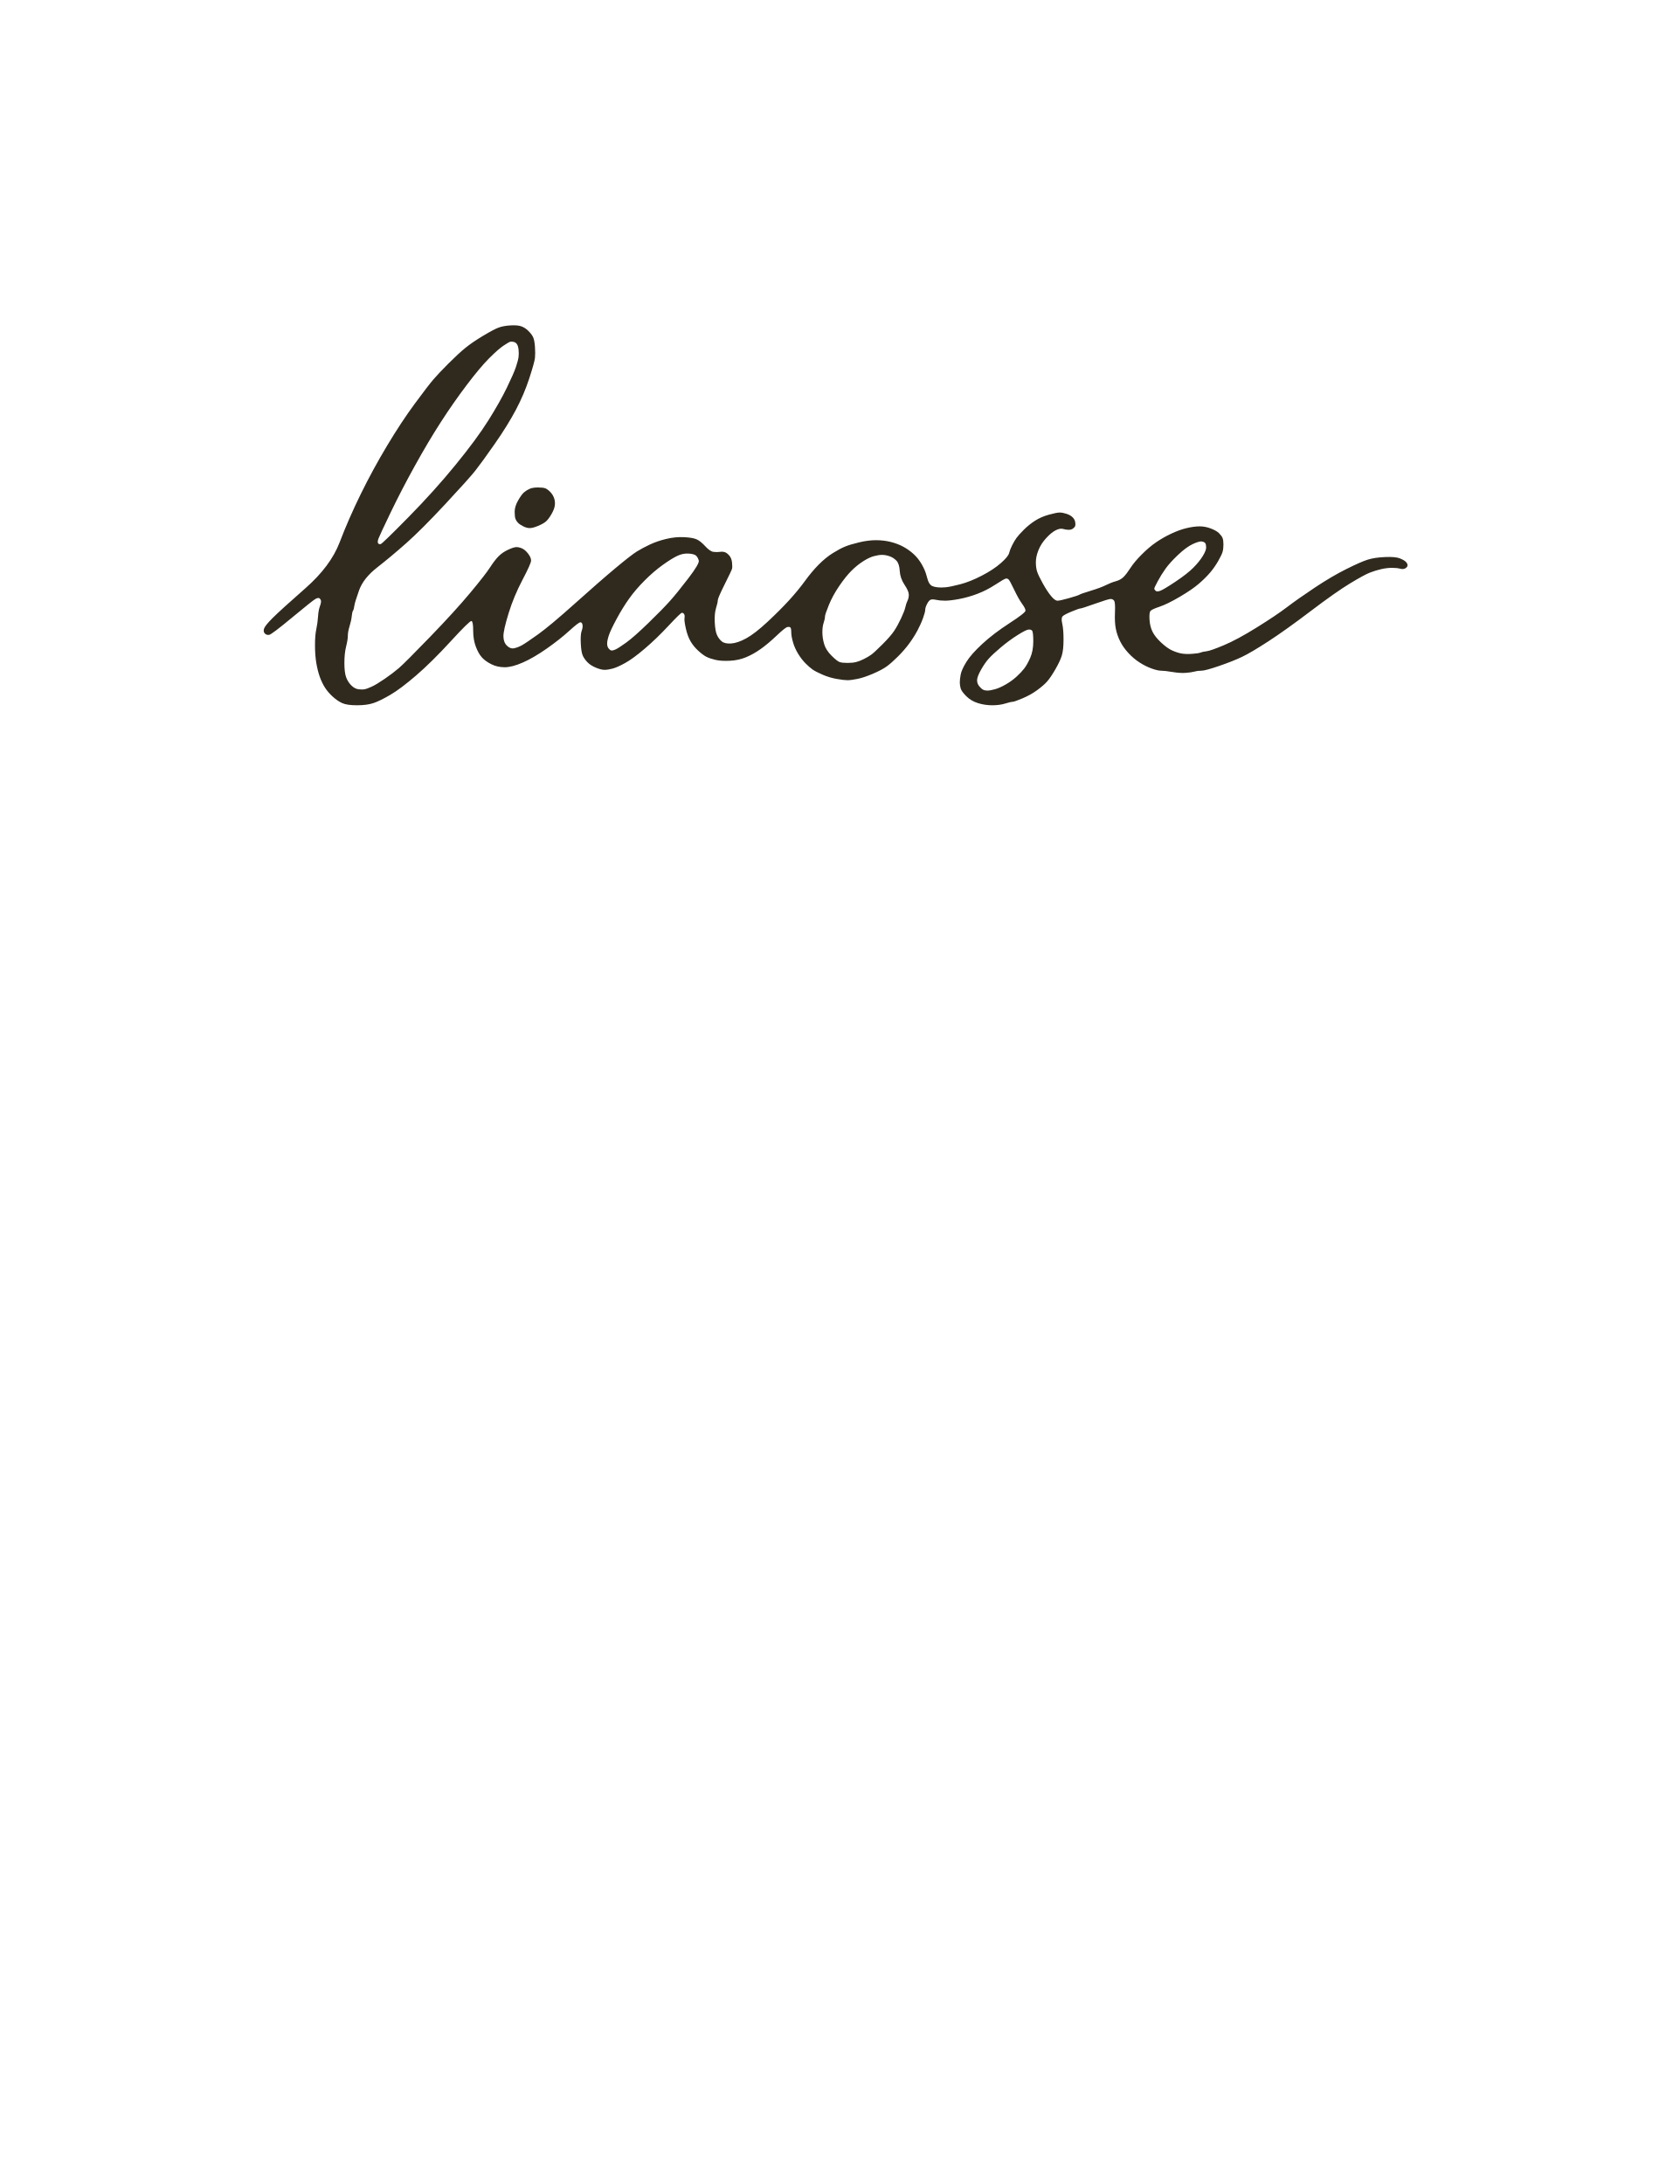
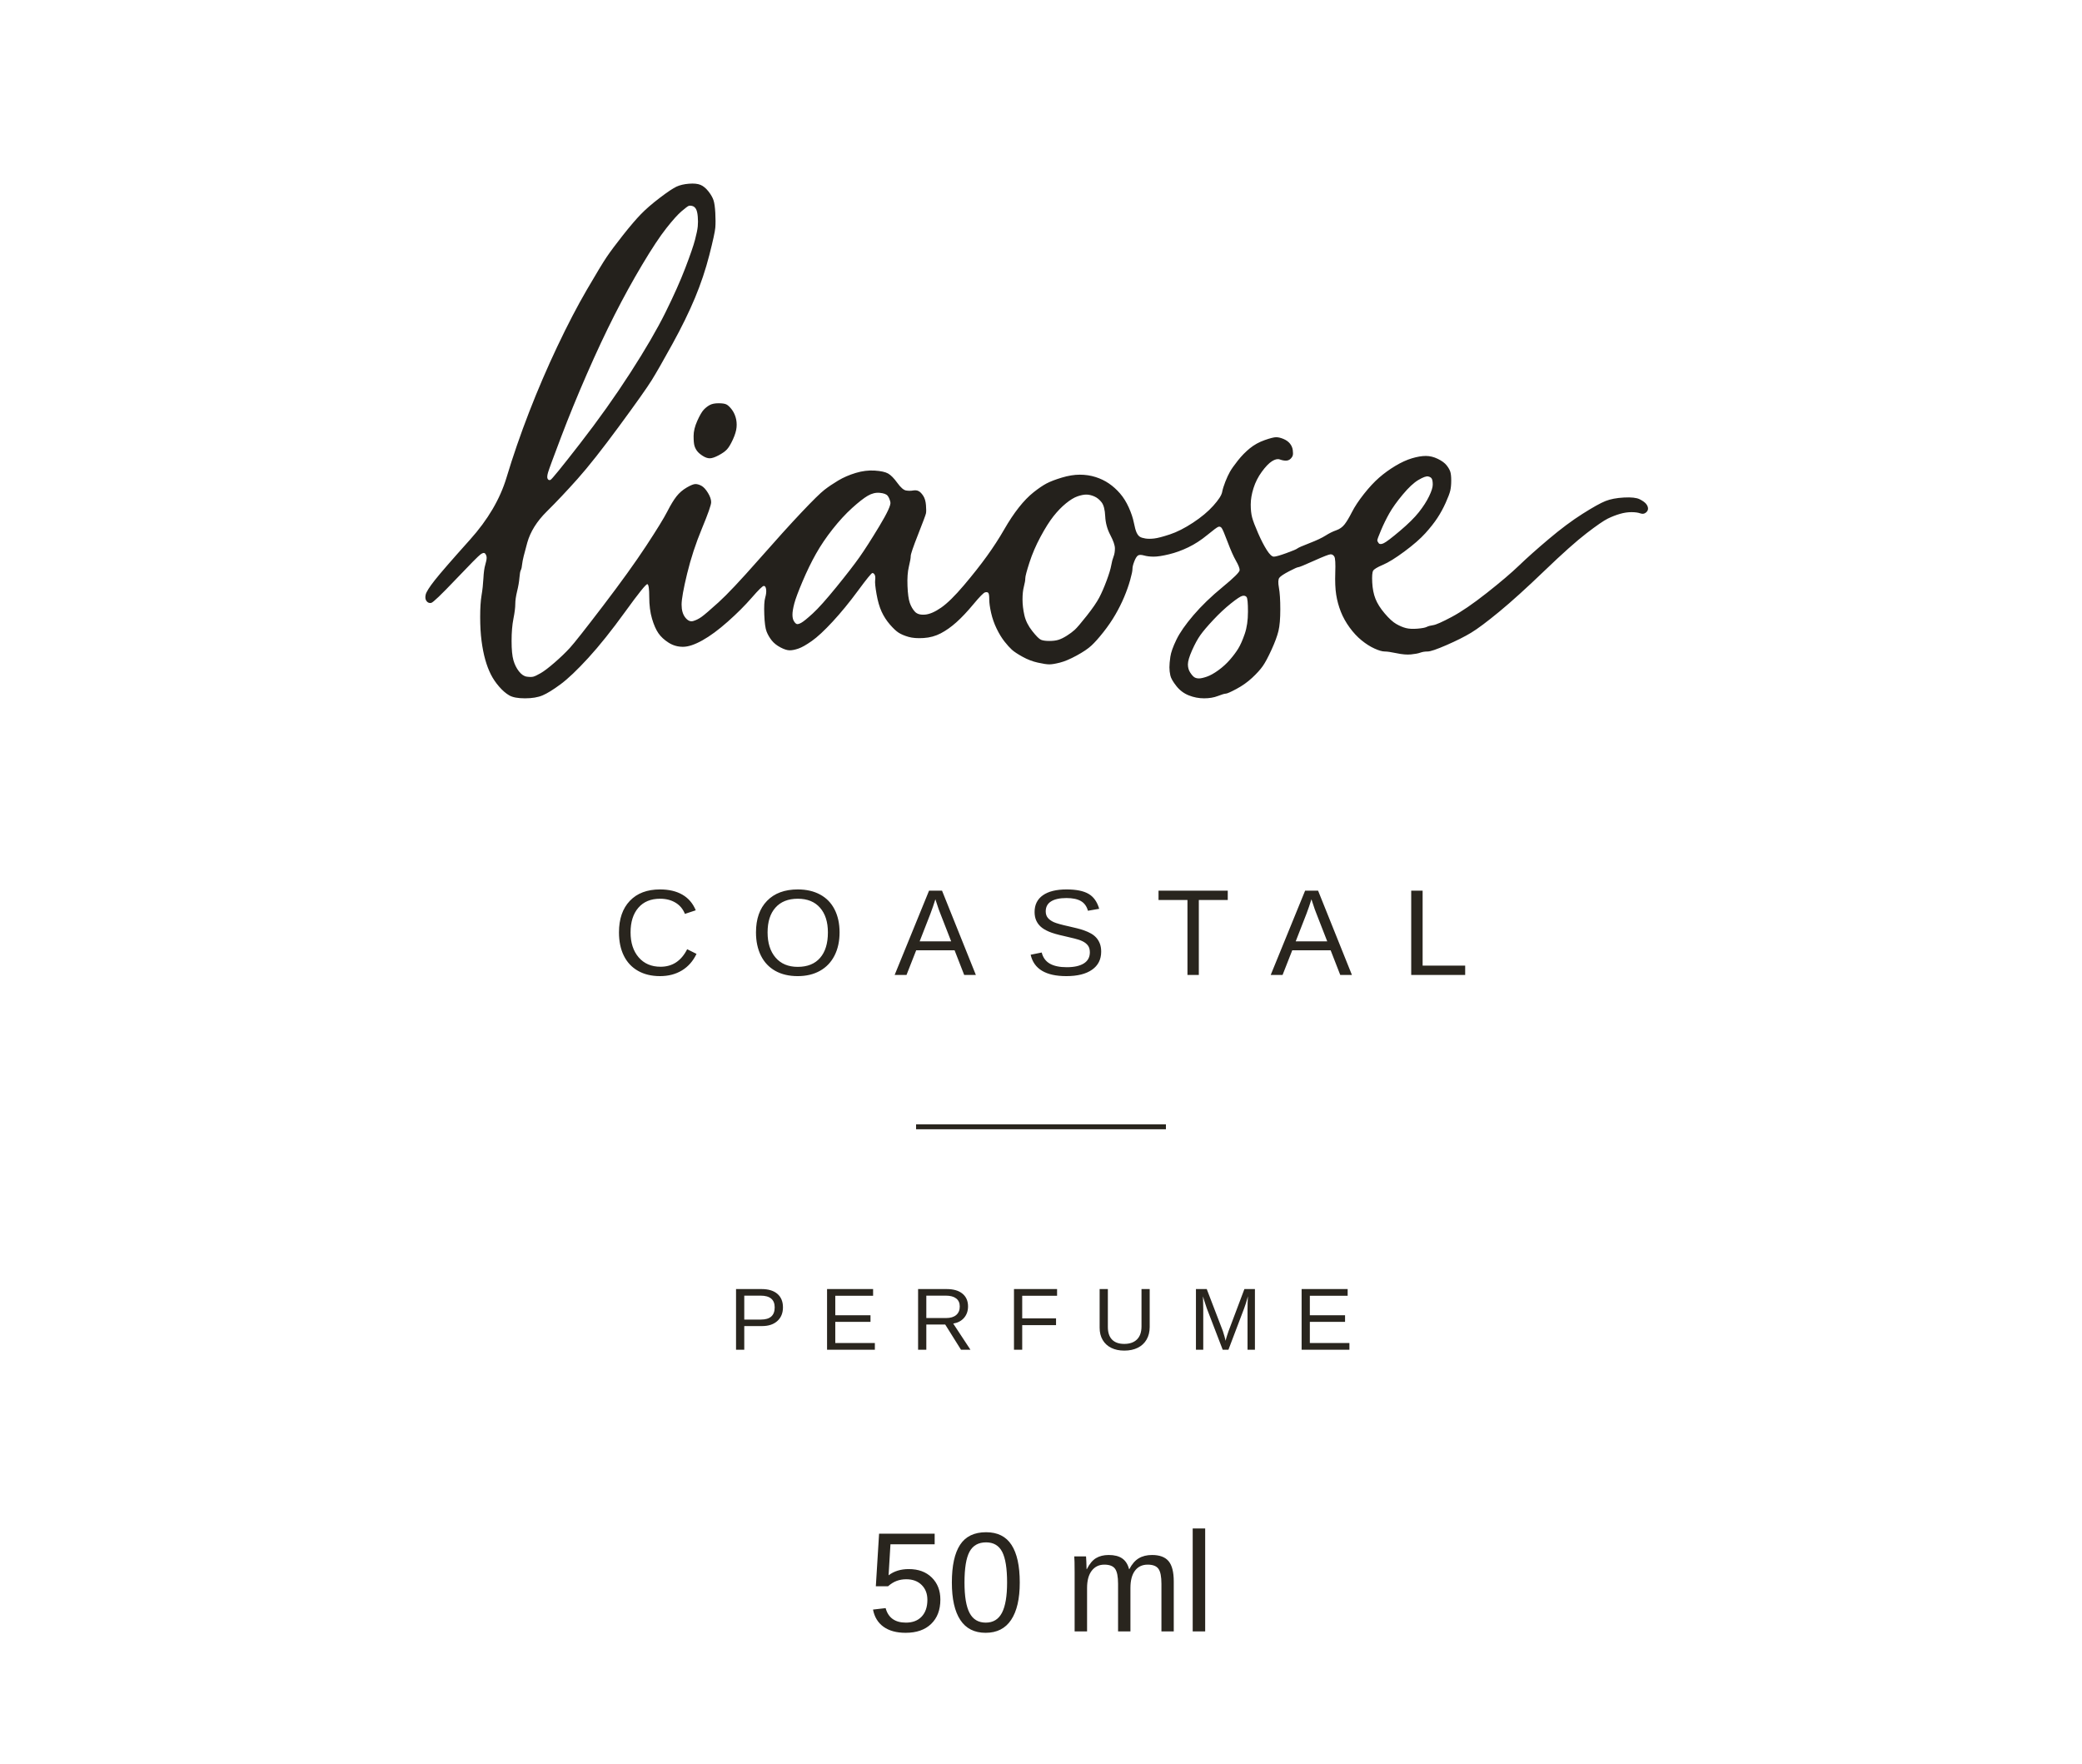
- <svg xmlns="http://www.w3.org/2000/svg" width="692" height="900" viewBox="0 0 692 900">
-   <svg x="103.8" y="130" width="484.4" height="178.088" viewBox="0 0 340 125">
-     <path d="M 86.250 51.000 Q 85.500 50.250 84.875 50.000 Q 84.250 49.750 82.750 49.750 Q 81.250 49.750 80.375 50.125 Q 79.500 50.500 78.750 51.125 Q 78.000 51.750 77.000 53.500 Q 76.000 55.250 76.000 56.750 Q 76.000 58.250 76.250 58.875 Q 76.500 59.500 77.000 60.000 Q 77.500 60.500 78.500 61.000 Q 79.500 61.500 80.375 61.500 Q 81.250 61.500 82.750 60.875 Q 84.250 60.250 85.000 59.625 Q 85.750 59.000 86.625 57.500 Q 87.500 56.000 87.625 54.875 Q 87.750 53.750 87.375 52.750 Q 87.000 51.750 86.250 51.000 Z M 3.500 90.625 Q 3.250 91.500 3.750 92.000 Q 4.250 92.500 5.000 92.375 Q 5.750 92.250 11.625 87.375 Q 17.500 82.500 18.375 82.000 Q 19.250 81.500 19.625 81.875 Q 20.000 82.250 20.000 82.750 Q 20.000 83.250 19.625 84.250 Q 19.250 85.250 19.125 87.125 Q 19.000 89.000 18.625 90.750 Q 18.250 92.500 18.250 95.375 Q 18.250 98.250 18.625 100.500 Q 19.000 102.750 19.625 104.500 Q 20.250 106.250 21.125 107.625 Q 22.000 109.000 23.375 110.250 Q 24.750 111.500 26.125 112.125 Q 27.500 112.750 30.375 112.750 Q 33.250 112.750 35.125 112.125 Q 37.000 111.500 40.000 109.750 Q 43.000 108.000 47.500 104.125 Q 52.000 100.250 57.500 94.250 Q 63.000 88.250 63.500 88.375 Q 64.000 88.500 64.000 91.125 Q 64.000 93.750 64.750 95.750 Q 65.500 97.750 66.500 98.875 Q 67.500 100.000 69.250 100.875 Q 71.000 101.750 73.125 101.750 Q 75.250 101.750 78.375 100.375 Q 81.500 99.000 85.250 96.375 Q 89.000 93.750 91.750 91.250 Q 94.500 88.750 95.000 88.750 Q 95.500 88.750 95.625 89.500 Q 95.750 90.250 95.375 91.250 Q 95.000 92.250 95.125 94.875 Q 95.250 97.500 95.750 98.500 Q 96.250 99.500 97.125 100.375 Q 98.000 101.250 99.500 101.875 Q 101.000 102.500 102.000 102.500 Q 103.000 102.500 104.375 102.125 Q 105.750 101.750 108.000 100.500 Q 110.250 99.250 113.625 96.375 Q 117.000 93.500 120.500 89.750 Q 124.000 86.000 124.375 86.000 Q 124.750 86.000 125.000 86.375 Q 125.250 86.750 125.125 87.500 Q 125.000 88.250 125.500 90.500 Q 126.000 92.750 126.875 94.250 Q 127.750 95.750 129.125 97.000 Q 130.500 98.250 131.500 98.750 Q 132.500 99.250 134.125 99.625 Q 135.750 100.000 138.250 99.875 Q 140.750 99.750 142.875 98.875 Q 145.000 98.000 147.125 96.500 Q 149.250 95.000 151.750 92.625 Q 154.250 90.250 154.875 90.125 Q 155.500 90.000 155.750 90.250 Q 156.000 90.500 156.000 91.625 Q 156.000 92.750 156.500 94.500 Q 157.000 96.250 158.000 97.875 Q 159.000 99.500 160.125 100.625 Q 161.250 101.750 162.125 102.375 Q 163.000 103.000 165.000 103.875 Q 167.000 104.750 169.125 105.125 Q 171.250 105.500 172.250 105.500 Q 173.250 105.500 175.125 105.125 Q 177.000 104.750 179.625 103.625 Q 182.250 102.500 183.625 101.500 Q 185.000 100.500 186.875 98.625 Q 188.750 96.750 190.125 94.875 Q 191.500 93.000 192.500 91.125 Q 193.500 89.250 194.125 87.500 Q 194.750 85.750 194.750 85.125 Q 194.750 84.500 195.250 83.500 Q 195.750 82.500 196.250 82.250 Q 196.750 82.000 197.875 82.250 Q 199.000 82.500 200.500 82.500 Q 202.000 82.500 204.625 82.000 Q 207.250 81.500 209.875 80.500 Q 212.500 79.500 215.000 77.875 Q 217.500 76.250 218.000 76.125 Q 218.500 76.000 218.875 76.375 Q 219.250 76.750 220.500 79.375 Q 221.750 82.000 222.750 83.375 Q 223.750 84.750 223.750 85.375 Q 223.750 86.000 219.125 89.000 Q 214.500 92.000 211.250 95.000 Q 208.000 98.000 206.625 100.250 Q 205.250 102.500 205.000 103.875 Q 204.750 105.250 204.750 106.125 Q 204.750 107.000 205.000 107.875 Q 205.250 108.750 206.625 110.125 Q 208.000 111.500 210.000 112.125 Q 212.000 112.750 214.125 112.750 Q 216.250 112.750 217.875 112.250 Q 219.500 111.750 220.000 111.750 Q 220.500 111.750 222.875 110.750 Q 225.250 109.750 227.125 108.375 Q 229.000 107.000 230.000 105.875 Q 231.000 104.750 232.375 102.375 Q 233.750 100.000 234.250 98.375 Q 234.750 96.750 234.750 93.750 Q 234.750 90.750 234.375 89.125 Q 234.000 87.500 234.500 87.000 Q 235.000 86.500 237.125 85.625 Q 239.250 84.750 239.625 84.750 Q 240.000 84.750 243.875 83.375 Q 247.750 82.000 248.375 82.000 Q 249.000 82.000 249.375 82.500 Q 249.750 83.000 249.625 85.875 Q 249.500 88.750 249.875 90.625 Q 250.250 92.500 251.125 94.250 Q 252.000 96.000 253.500 97.625 Q 255.000 99.250 256.750 100.375 Q 258.500 101.500 260.250 102.125 Q 262.000 102.750 263.000 102.750 Q 264.000 102.750 266.250 103.125 Q 268.500 103.500 270.125 103.375 Q 271.750 103.250 272.625 103.000 Q 273.500 102.750 274.625 102.750 Q 275.750 102.750 279.750 101.375 Q 283.750 100.000 286.375 98.750 Q 289.000 97.500 294.000 94.250 Q 299.000 91.000 306.250 85.500 Q 313.500 80.000 317.625 77.500 Q 321.750 75.000 323.375 74.375 Q 325.000 73.750 326.625 73.375 Q 328.250 73.000 329.750 73.000 Q 331.250 73.000 332.125 73.250 Q 333.000 73.500 333.625 73.125 Q 334.250 72.750 334.250 72.250 Q 334.250 71.750 333.750 71.250 Q 333.250 70.750 332.000 70.250 Q 330.750 69.750 327.750 69.875 Q 324.750 70.000 322.750 70.625 Q 320.750 71.250 316.500 73.375 Q 312.250 75.500 307.375 78.750 Q 302.500 82.000 299.375 84.375 Q 296.250 86.750 290.625 90.250 Q 285.000 93.750 281.125 95.375 Q 277.250 97.000 276.125 97.125 Q 275.000 97.250 274.375 97.500 Q 273.750 97.750 271.875 97.875 Q 270.000 98.000 268.750 97.750 Q 267.500 97.500 266.125 96.875 Q 264.750 96.250 263.000 94.625 Q 261.250 93.000 260.500 91.500 Q 259.750 90.000 259.625 88.000 Q 259.500 86.000 259.875 85.500 Q 260.250 85.000 262.500 84.250 Q 264.750 83.500 268.375 81.375 Q 272.000 79.250 274.000 77.500 Q 276.000 75.750 277.250 74.250 Q 278.500 72.750 279.500 71.000 Q 280.500 69.250 280.750 68.375 Q 281.000 67.500 281.000 66.250 Q 281.000 65.000 280.750 64.375 Q 280.500 63.750 279.750 63.000 Q 279.000 62.250 277.375 61.625 Q 275.750 61.000 274.125 61.000 Q 272.500 61.000 270.375 61.500 Q 268.250 62.000 265.875 63.125 Q 263.500 64.250 261.500 65.625 Q 259.500 67.000 257.375 69.125 Q 255.250 71.250 254.125 73.000 Q 253.000 74.750 252.125 75.625 Q 251.250 76.500 249.875 76.875 Q 248.500 77.250 247.000 78.000 Q 245.500 78.750 242.625 79.625 Q 239.750 80.500 239.375 80.750 Q 239.000 81.000 236.375 81.750 Q 233.750 82.500 233.000 82.500 Q 232.250 82.500 231.125 81.125 Q 230.000 79.750 228.750 77.500 Q 227.500 75.250 227.125 74.125 Q 226.750 73.000 226.750 71.375 Q 226.750 69.750 227.500 67.875 Q 228.250 66.000 229.750 64.375 Q 231.250 62.750 232.500 62.125 Q 233.750 61.500 234.625 61.750 Q 235.500 62.000 236.250 62.000 Q 237.000 62.000 237.500 61.625 Q 238.000 61.250 238.125 60.875 Q 238.250 60.500 238.125 59.750 Q 238.000 59.000 237.375 58.375 Q 236.750 57.750 235.625 57.375 Q 234.500 57.000 233.625 57.000 Q 232.750 57.000 230.500 57.625 Q 228.250 58.250 226.500 59.375 Q 224.750 60.500 223.250 62.000 Q 221.750 63.500 221.125 64.375 Q 220.500 65.250 219.875 66.500 Q 219.250 67.750 219.000 68.750 Q 218.750 69.750 216.625 71.625 Q 214.500 73.500 211.125 75.250 Q 207.750 77.000 204.875 77.750 Q 202.000 78.500 200.625 78.625 Q 199.250 78.750 198.250 78.625 Q 197.250 78.500 196.750 78.250 Q 196.250 78.000 195.875 77.375 Q 195.500 76.750 195.125 75.250 Q 194.750 73.750 193.750 72.000 Q 192.750 70.250 191.375 69.000 Q 190.000 67.750 188.375 66.875 Q 186.750 66.000 184.750 65.500 Q 182.750 65.000 180.500 65.000 Q 178.250 65.000 175.625 65.625 Q 173.000 66.250 171.500 66.875 Q 170.000 67.500 168.000 68.750 Q 166.000 70.000 164.000 72.000 Q 162.000 74.000 160.000 76.750 Q 158.000 79.500 155.375 82.375 Q 152.750 85.250 149.125 88.625 Q 145.500 92.000 143.000 93.375 Q 140.500 94.750 138.625 94.875 Q 136.750 95.000 135.875 94.250 Q 135.000 93.500 134.500 92.375 Q 134.000 91.250 133.875 88.750 Q 133.750 86.250 134.250 84.625 Q 134.750 83.000 134.750 82.375 Q 134.750 81.750 136.750 77.750 Q 138.750 73.750 138.875 73.250 Q 139.000 72.750 138.875 71.500 Q 138.750 70.250 138.125 69.500 Q 137.500 68.750 136.875 68.500 Q 136.250 68.250 135.375 68.375 Q 134.500 68.500 133.500 68.375 Q 132.500 68.250 131.125 66.750 Q 129.750 65.250 128.625 64.750 Q 127.500 64.250 125.000 64.125 Q 122.500 64.000 119.875 64.625 Q 117.250 65.250 115.125 66.250 Q 113.000 67.250 111.375 68.250 Q 109.750 69.250 105.250 73.000 Q 100.750 76.750 93.500 83.250 Q 86.250 89.750 82.750 92.250 Q 79.250 94.750 78.125 95.375 Q 77.000 96.000 75.875 96.250 Q 74.750 96.500 73.750 95.500 Q 72.750 94.500 72.750 92.750 Q 72.750 91.000 74.250 86.125 Q 75.750 81.250 78.250 76.500 Q 80.750 71.750 80.750 70.875 Q 80.750 70.000 79.875 68.875 Q 79.000 67.750 78.125 67.375 Q 77.250 67.000 76.500 67.000 Q 75.750 67.000 74.125 67.750 Q 72.500 68.500 71.375 69.625 Q 70.250 70.750 68.875 72.875 Q 67.500 75.000 63.125 80.250 Q 58.750 85.500 51.500 93.000 Q 44.250 100.500 42.500 102.000 Q 40.750 103.500 38.375 105.125 Q 36.000 106.750 34.625 107.375 Q 33.250 108.000 32.625 108.125 Q 32.000 108.250 30.875 108.125 Q 29.750 108.000 28.750 107.000 Q 27.750 106.000 27.250 104.625 Q 26.750 103.250 26.750 100.500 Q 26.750 97.750 27.250 95.750 Q 27.750 93.750 27.750 92.625 Q 27.750 91.500 28.250 89.875 Q 28.750 88.250 28.875 87.000 Q 29.000 85.750 29.250 85.375 Q 29.500 85.000 29.625 84.000 Q 29.750 83.000 31.000 79.500 Q 32.250 76.000 36.250 72.875 Q 40.250 69.750 44.625 65.875 Q 49.000 62.000 55.875 54.625 Q 62.750 47.250 64.625 44.875 Q 66.500 42.500 70.250 37.125 Q 74.000 31.750 76.375 27.250 Q 78.750 22.750 80.250 18.125 Q 81.750 13.500 81.875 12.250 Q 82.000 11.000 81.875 9.125 Q 81.750 7.250 81.375 6.375 Q 81.000 5.500 80.000 4.500 Q 79.000 3.500 77.875 3.125 Q 76.750 2.750 74.750 2.875 Q 72.750 3.000 71.375 3.500 Q 70.000 4.000 66.875 5.875 Q 63.750 7.750 61.750 9.375 Q 59.750 11.000 56.875 13.875 Q 54.000 16.750 52.500 18.500 Q 51.000 20.250 47.125 25.500 Q 43.250 30.750 39.125 37.625 Q 35.000 44.500 31.500 51.625 Q 28.000 58.750 25.375 65.625 Q 22.750 72.500 15.500 78.875 Q 8.250 85.250 6.000 87.500 Q 3.750 89.750 3.500 90.625 Z M 224.500 90.875 Q 225.250 90.750 225.625 91.125 Q 226.000 91.500 226.000 94.250 Q 226.000 97.000 225.125 99.000 Q 224.250 101.000 223.375 102.125 Q 222.500 103.250 221.125 104.500 Q 219.750 105.750 218.000 106.750 Q 216.250 107.750 214.875 108.125 Q 213.500 108.500 212.750 108.500 Q 212.000 108.500 211.500 108.250 Q 211.000 108.000 210.375 107.250 Q 209.750 106.500 209.750 105.500 Q 209.750 104.500 210.875 102.500 Q 212.000 100.500 213.125 99.250 Q 214.250 98.000 216.625 96.000 Q 219.000 94.000 221.375 92.500 Q 223.750 91.000 224.500 90.875 Z M 184.375 69.625 Q 185.500 70.000 186.375 70.875 Q 187.250 71.750 187.375 73.875 Q 187.500 76.000 188.750 77.875 Q 190.000 79.750 190.000 80.750 Q 190.000 81.750 189.625 82.500 Q 189.250 83.250 189.000 84.375 Q 188.750 85.500 187.750 87.625 Q 186.750 89.750 185.750 91.250 Q 184.750 92.750 182.375 95.125 Q 180.000 97.500 179.125 98.125 Q 178.250 98.750 177.000 99.375 Q 175.750 100.000 174.750 100.250 Q 173.750 100.500 172.250 100.500 Q 170.750 100.500 170.000 100.250 Q 169.250 100.000 167.625 98.375 Q 166.000 96.750 165.500 95.000 Q 165.000 93.250 165.000 91.625 Q 165.000 90.000 165.375 88.875 Q 165.750 87.750 165.750 87.125 Q 165.750 86.500 166.875 83.750 Q 168.000 81.000 169.875 78.250 Q 171.750 75.500 173.375 73.875 Q 175.000 72.250 176.750 71.125 Q 178.500 70.000 179.875 69.625 Q 181.250 69.250 182.250 69.250 Q 183.250 69.250 184.375 69.625 Z M 126.375 68.875 Q 128.000 69.000 128.500 69.500 Q 129.000 70.000 129.250 70.875 Q 129.500 71.750 126.250 76.000 Q 123.000 80.250 120.875 82.625 Q 118.750 85.000 114.625 89.000 Q 110.500 93.000 108.250 94.625 Q 106.000 96.250 105.125 96.625 Q 104.250 97.000 103.875 96.875 Q 103.500 96.750 103.125 96.250 Q 102.750 95.750 102.750 94.875 Q 102.750 94.000 103.250 92.500 Q 103.750 91.000 105.500 87.750 Q 107.250 84.500 109.125 81.875 Q 111.000 79.250 113.625 76.625 Q 116.250 74.000 118.875 72.125 Q 121.500 70.250 123.125 69.500 Q 124.750 68.750 126.375 68.875 Z M 274.750 65.375 Q 275.500 65.500 275.750 65.875 Q 276.000 66.250 276.000 67.125 Q 276.000 68.000 275.000 69.625 Q 274.000 71.250 272.250 73.000 Q 270.500 74.750 267.125 77.000 Q 263.750 79.250 262.750 79.625 Q 261.750 80.000 261.375 79.625 Q 261.000 79.250 261.000 79.000 Q 261.000 78.750 262.000 76.875 Q 263.000 75.000 264.250 73.250 Q 265.500 71.500 267.875 69.250 Q 270.250 67.000 272.125 66.125 Q 274.000 65.250 274.750 65.375 Z M 75.625 7.625 Q 76.250 7.750 76.625 8.250 Q 77.000 8.750 77.125 9.875 Q 77.250 11.000 77.125 12.000 Q 77.000 13.000 76.375 14.875 Q 75.750 16.750 73.750 20.875 Q 71.750 25.000 68.375 30.375 Q 65.000 35.750 58.875 43.250 Q 52.750 50.750 45.250 58.375 Q 37.750 66.000 37.250 66.125 Q 36.750 66.250 36.500 65.875 Q 36.250 65.500 36.625 64.500 Q 37.000 63.500 40.125 57.000 Q 43.250 50.500 47.125 43.500 Q 51.000 36.500 54.625 30.875 Q 58.250 25.250 62.125 20.125 Q 66.000 15.000 68.625 12.375 Q 71.250 9.750 72.750 8.750 Q 74.250 7.750 74.625 7.625 Q 75.000 7.500 75.625 7.625 Z" fill-rule="evenodd" fill="#302a1e" />
+ <svg xmlns="http://www.w3.org/2000/svg" width="850" height="720" viewBox="0 0 850 720">
+   <svg x="168.5" y="69.5" width="513" height="239" viewBox="0 0 340 125" preserveAspectRatio="none">
+     <path d="M 86.250 51.000 Q 85.500 50.250 84.875 50.000 Q 84.250 49.750 82.750 49.750 Q 81.250 49.750 80.375 50.125 Q 79.500 50.500 78.750 51.125 Q 78.000 51.750 77.000 53.500 Q 76.000 55.250 76.000 56.750 Q 76.000 58.250 76.250 58.875 Q 76.500 59.500 77.000 60.000 Q 77.500 60.500 78.500 61.000 Q 79.500 61.500 80.375 61.500 Q 81.250 61.500 82.750 60.875 Q 84.250 60.250 85.000 59.625 Q 85.750 59.000 86.625 57.500 Q 87.500 56.000 87.625 54.875 Q 87.750 53.750 87.375 52.750 Q 87.000 51.750 86.250 51.000 Z M 3.500 90.625 Q 3.250 91.500 3.750 92.000 Q 4.250 92.500 5.000 92.375 Q 5.750 92.250 11.625 87.375 Q 17.500 82.500 18.375 82.000 Q 19.250 81.500 19.625 81.875 Q 20.000 82.250 20.000 82.750 Q 20.000 83.250 19.625 84.250 Q 19.250 85.250 19.125 87.125 Q 19.000 89.000 18.625 90.750 Q 18.250 92.500 18.250 95.375 Q 18.250 98.250 18.625 100.500 Q 19.000 102.750 19.625 104.500 Q 20.250 106.250 21.125 107.625 Q 22.000 109.000 23.375 110.250 Q 24.750 111.500 26.125 112.125 Q 27.500 112.750 30.375 112.750 Q 33.250 112.750 35.125 112.125 Q 37.000 111.500 40.000 109.750 Q 43.000 108.000 47.500 104.125 Q 52.000 100.250 57.500 94.250 Q 63.000 88.250 63.500 88.375 Q 64.000 88.500 64.000 91.125 Q 64.000 93.750 64.750 95.750 Q 65.500 97.750 66.500 98.875 Q 67.500 100.000 69.250 100.875 Q 71.000 101.750 73.125 101.750 Q 75.250 101.750 78.375 100.375 Q 81.500 99.000 85.250 96.375 Q 89.000 93.750 91.750 91.250 Q 94.500 88.750 95.000 88.750 Q 95.500 88.750 95.625 89.500 Q 95.750 90.250 95.375 91.250 Q 95.000 92.250 95.125 94.875 Q 95.250 97.500 95.750 98.500 Q 96.250 99.500 97.125 100.375 Q 98.000 101.250 99.500 101.875 Q 101.000 102.500 102.000 102.500 Q 103.000 102.500 104.375 102.125 Q 105.750 101.750 108.000 100.500 Q 110.250 99.250 113.625 96.375 Q 117.000 93.500 120.500 89.750 Q 124.000 86.000 124.375 86.000 Q 124.750 86.000 125.000 86.375 Q 125.250 86.750 125.125 87.500 Q 125.000 88.250 125.500 90.500 Q 126.000 92.750 126.875 94.250 Q 127.750 95.750 129.125 97.000 Q 130.500 98.250 131.500 98.750 Q 132.500 99.250 134.125 99.625 Q 135.750 100.000 138.250 99.875 Q 140.750 99.750 142.875 98.875 Q 145.000 98.000 147.125 96.500 Q 149.250 95.000 151.750 92.625 Q 154.250 90.250 154.875 90.125 Q 155.500 90.000 155.750 90.250 Q 156.000 90.500 156.000 91.625 Q 156.000 92.750 156.500 94.500 Q 157.000 96.250 158.000 97.875 Q 159.000 99.500 160.125 100.625 Q 161.250 101.750 162.125 102.375 Q 163.000 103.000 165.000 103.875 Q 167.000 104.750 169.125 105.125 Q 171.250 105.500 172.250 105.500 Q 173.250 105.500 175.125 105.125 Q 177.000 104.750 179.625 103.625 Q 182.250 102.500 183.625 101.500 Q 185.000 100.500 186.875 98.625 Q 188.750 96.750 190.125 94.875 Q 191.500 93.000 192.500 91.125 Q 193.500 89.250 194.125 87.500 Q 194.750 85.750 194.750 85.125 Q 194.750 84.500 195.250 83.500 Q 195.750 82.500 196.250 82.250 Q 196.750 82.000 197.875 82.250 Q 199.000 82.500 200.500 82.500 Q 202.000 82.500 204.625 82.000 Q 207.250 81.500 209.875 80.500 Q 212.500 79.500 215.000 77.875 Q 217.500 76.250 218.000 76.125 Q 218.500 76.000 218.875 76.375 Q 219.250 76.750 220.500 79.375 Q 221.750 82.000 222.750 83.375 Q 223.750 84.750 223.750 85.375 Q 223.750 86.000 219.125 89.000 Q 214.500 92.000 211.250 95.000 Q 208.000 98.000 206.625 100.250 Q 205.250 102.500 205.000 103.875 Q 204.750 105.250 204.750 106.125 Q 204.750 107.000 205.000 107.875 Q 205.250 108.750 206.625 110.125 Q 208.000 111.500 210.000 112.125 Q 212.000 112.750 214.125 112.750 Q 216.250 112.750 217.875 112.250 Q 219.500 111.750 220.000 111.750 Q 220.500 111.750 222.875 110.750 Q 225.250 109.750 227.125 108.375 Q 229.000 107.000 230.000 105.875 Q 231.000 104.750 232.375 102.375 Q 233.750 100.000 234.250 98.375 Q 234.750 96.750 234.750 93.750 Q 234.750 90.750 234.375 89.125 Q 234.000 87.500 234.500 87.000 Q 235.000 86.500 237.125 85.625 Q 239.250 84.750 239.625 84.750 Q 240.000 84.750 243.875 83.375 Q 247.750 82.000 248.375 82.000 Q 249.000 82.000 249.375 82.500 Q 249.750 83.000 249.625 85.875 Q 249.500 88.750 249.875 90.625 Q 250.250 92.500 251.125 94.250 Q 252.000 96.000 253.500 97.625 Q 255.000 99.250 256.750 100.375 Q 258.500 101.500 260.250 102.125 Q 262.000 102.750 263.000 102.750 Q 264.000 102.750 266.250 103.125 Q 268.500 103.500 270.125 103.375 Q 271.750 103.250 272.625 103.000 Q 273.500 102.750 274.625 102.750 Q 275.750 102.750 279.750 101.375 Q 283.750 100.000 286.375 98.750 Q 289.000 97.500 294.000 94.250 Q 299.000 91.000 306.250 85.500 Q 313.500 80.000 317.625 77.500 Q 321.750 75.000 323.375 74.375 Q 325.000 73.750 326.625 73.375 Q 328.250 73.000 329.750 73.000 Q 331.250 73.000 332.125 73.250 Q 333.000 73.500 333.625 73.125 Q 334.250 72.750 334.250 72.250 Q 334.250 71.750 333.750 71.250 Q 333.250 70.750 332.000 70.250 Q 330.750 69.750 327.750 69.875 Q 324.750 70.000 322.750 70.625 Q 320.750 71.250 316.500 73.375 Q 312.250 75.500 307.375 78.750 Q 302.500 82.000 299.375 84.375 Q 296.250 86.750 290.625 90.250 Q 285.000 93.750 281.125 95.375 Q 277.250 97.000 276.125 97.125 Q 275.000 97.250 274.375 97.500 Q 273.750 97.750 271.875 97.875 Q 270.000 98.000 268.750 97.750 Q 267.500 97.500 266.125 96.875 Q 264.750 96.250 263.000 94.625 Q 261.250 93.000 260.500 91.500 Q 259.750 90.000 259.625 88.000 Q 259.500 86.000 259.875 85.500 Q 260.250 85.000 262.500 84.250 Q 264.750 83.500 268.375 81.375 Q 272.000 79.250 274.000 77.500 Q 276.000 75.750 277.250 74.250 Q 278.500 72.750 279.500 71.000 Q 280.500 69.250 280.750 68.375 Q 281.000 67.500 281.000 66.250 Q 281.000 65.000 280.750 64.375 Q 280.500 63.750 279.750 63.000 Q 279.000 62.250 277.375 61.625 Q 275.750 61.000 274.125 61.000 Q 272.500 61.000 270.375 61.500 Q 268.250 62.000 265.875 63.125 Q 263.500 64.250 261.500 65.625 Q 259.500 67.000 257.375 69.125 Q 255.250 71.250 254.125 73.000 Q 253.000 74.750 252.125 75.625 Q 251.250 76.500 249.875 76.875 Q 248.500 77.250 247.000 78.000 Q 245.500 78.750 242.625 79.625 Q 239.750 80.500 239.375 80.750 Q 239.000 81.000 236.375 81.750 Q 233.750 82.500 233.000 82.500 Q 232.250 82.500 231.125 81.125 Q 230.000 79.750 228.750 77.500 Q 227.500 75.250 227.125 74.125 Q 226.750 73.000 226.750 71.375 Q 226.750 69.750 227.500 67.875 Q 228.250 66.000 229.750 64.375 Q 231.250 62.750 232.500 62.125 Q 233.750 61.500 234.625 61.750 Q 235.500 62.000 236.250 62.000 Q 237.000 62.000 237.500 61.625 Q 238.000 61.250 238.125 60.875 Q 238.250 60.500 238.125 59.750 Q 238.000 59.000 237.375 58.375 Q 236.750 57.750 235.625 57.375 Q 234.500 57.000 233.625 57.000 Q 232.750 57.000 230.500 57.625 Q 228.250 58.250 226.500 59.375 Q 224.750 60.500 223.250 62.000 Q 221.750 63.500 221.125 64.375 Q 220.500 65.250 219.875 66.500 Q 219.250 67.750 219.000 68.750 Q 218.750 69.750 216.625 71.625 Q 214.500 73.500 211.125 75.250 Q 207.750 77.000 204.875 77.750 Q 202.000 78.500 200.625 78.625 Q 199.250 78.750 198.250 78.625 Q 197.250 78.500 196.750 78.250 Q 196.250 78.000 195.875 77.375 Q 195.500 76.750 195.125 75.250 Q 194.750 73.750 193.750 72.000 Q 192.750 70.250 191.375 69.000 Q 190.000 67.750 188.375 66.875 Q 186.750 66.000 184.750 65.500 Q 182.750 65.000 180.500 65.000 Q 178.250 65.000 175.625 65.625 Q 173.000 66.250 171.500 66.875 Q 170.000 67.500 168.000 68.750 Q 166.000 70.000 164.000 72.000 Q 162.000 74.000 160.000 76.750 Q 158.000 79.500 155.375 82.375 Q 152.750 85.250 149.125 88.625 Q 145.500 92.000 143.000 93.375 Q 140.500 94.750 138.625 94.875 Q 136.750 95.000 135.875 94.250 Q 135.000 93.500 134.500 92.375 Q 134.000 91.250 133.875 88.750 Q 133.750 86.250 134.250 84.625 Q 134.750 83.000 134.750 82.375 Q 134.750 81.750 136.750 77.750 Q 138.750 73.750 138.875 73.250 Q 139.000 72.750 138.875 71.500 Q 138.750 70.250 138.125 69.500 Q 137.500 68.750 136.875 68.500 Q 136.250 68.250 135.375 68.375 Q 134.500 68.500 133.500 68.375 Q 132.500 68.250 131.125 66.750 Q 129.750 65.250 128.625 64.750 Q 127.500 64.250 125.000 64.125 Q 122.500 64.000 119.875 64.625 Q 117.250 65.250 115.125 66.250 Q 113.000 67.250 111.375 68.250 Q 109.750 69.250 105.250 73.000 Q 100.750 76.750 93.500 83.250 Q 86.250 89.750 82.750 92.250 Q 79.250 94.750 78.125 95.375 Q 77.000 96.000 75.875 96.250 Q 74.750 96.500 73.750 95.500 Q 72.750 94.500 72.750 92.750 Q 72.750 91.000 74.250 86.125 Q 75.750 81.250 78.250 76.500 Q 80.750 71.750 80.750 70.875 Q 80.750 70.000 79.875 68.875 Q 79.000 67.750 78.125 67.375 Q 77.250 67.000 76.500 67.000 Q 75.750 67.000 74.125 67.750 Q 72.500 68.500 71.375 69.625 Q 70.250 70.750 68.875 72.875 Q 67.500 75.000 63.125 80.250 Q 58.750 85.500 51.500 93.000 Q 44.250 100.500 42.500 102.000 Q 40.750 103.500 38.375 105.125 Q 36.000 106.750 34.625 107.375 Q 33.250 108.000 32.625 108.125 Q 32.000 108.250 30.875 108.125 Q 29.750 108.000 28.750 107.000 Q 27.750 106.000 27.250 104.625 Q 26.750 103.250 26.750 100.500 Q 26.750 97.750 27.250 95.750 Q 27.750 93.750 27.750 92.625 Q 27.750 91.500 28.250 89.875 Q 28.750 88.250 28.875 87.000 Q 29.000 85.750 29.250 85.375 Q 29.500 85.000 29.625 84.000 Q 29.750 83.000 31.000 79.500 Q 32.250 76.000 36.250 72.875 Q 40.250 69.750 44.625 65.875 Q 49.000 62.000 55.875 54.625 Q 62.750 47.250 64.625 44.875 Q 66.500 42.500 70.250 37.125 Q 74.000 31.750 76.375 27.250 Q 78.750 22.750 80.250 18.125 Q 81.750 13.500 81.875 12.250 Q 82.000 11.000 81.875 9.125 Q 81.750 7.250 81.375 6.375 Q 81.000 5.500 80.000 4.500 Q 79.000 3.500 77.875 3.125 Q 76.750 2.750 74.750 2.875 Q 72.750 3.000 71.375 3.500 Q 70.000 4.000 66.875 5.875 Q 63.750 7.750 61.750 9.375 Q 59.750 11.000 56.875 13.875 Q 54.000 16.750 52.500 18.500 Q 51.000 20.250 47.125 25.500 Q 43.250 30.750 39.125 37.625 Q 35.000 44.500 31.500 51.625 Q 28.000 58.750 25.375 65.625 Q 22.750 72.500 15.500 78.875 Q 8.250 85.250 6.000 87.500 Q 3.750 89.750 3.500 90.625 Z M 224.500 90.875 Q 225.250 90.750 225.625 91.125 Q 226.000 91.500 226.000 94.250 Q 226.000 97.000 225.125 99.000 Q 224.250 101.000 223.375 102.125 Q 222.500 103.250 221.125 104.500 Q 219.750 105.750 218.000 106.750 Q 216.250 107.750 214.875 108.125 Q 213.500 108.500 212.750 108.500 Q 212.000 108.500 211.500 108.250 Q 211.000 108.000 210.375 107.250 Q 209.750 106.500 209.750 105.500 Q 209.750 104.500 210.875 102.500 Q 212.000 100.500 213.125 99.250 Q 214.250 98.000 216.625 96.000 Q 219.000 94.000 221.375 92.500 Q 223.750 91.000 224.500 90.875 Z M 184.375 69.625 Q 185.500 70.000 186.375 70.875 Q 187.250 71.750 187.375 73.875 Q 187.500 76.000 188.750 77.875 Q 190.000 79.750 190.000 80.750 Q 190.000 81.750 189.625 82.500 Q 189.250 83.250 189.000 84.375 Q 188.750 85.500 187.750 87.625 Q 186.750 89.750 185.750 91.250 Q 184.750 92.750 182.375 95.125 Q 180.000 97.500 179.125 98.125 Q 178.250 98.750 177.000 99.375 Q 175.750 100.000 174.750 100.250 Q 173.750 100.500 172.250 100.500 Q 170.750 100.500 170.000 100.250 Q 169.250 100.000 167.625 98.375 Q 166.000 96.750 165.500 95.000 Q 165.000 93.250 165.000 91.625 Q 165.000 90.000 165.375 88.875 Q 165.750 87.750 165.750 87.125 Q 165.750 86.500 166.875 83.750 Q 168.000 81.000 169.875 78.250 Q 171.750 75.500 173.375 73.875 Q 175.000 72.250 176.750 71.125 Q 178.500 70.000 179.875 69.625 Q 181.250 69.250 182.250 69.250 Q 183.250 69.250 184.375 69.625 Z M 126.375 68.875 Q 128.000 69.000 128.500 69.500 Q 129.000 70.000 129.250 70.875 Q 129.500 71.750 126.250 76.000 Q 123.000 80.250 120.875 82.625 Q 118.750 85.000 114.625 89.000 Q 110.500 93.000 108.250 94.625 Q 106.000 96.250 105.125 96.625 Q 104.250 97.000 103.875 96.875 Q 103.500 96.750 103.125 96.250 Q 102.750 95.750 102.750 94.875 Q 102.750 94.000 103.250 92.500 Q 103.750 91.000 105.500 87.750 Q 107.250 84.500 109.125 81.875 Q 111.000 79.250 113.625 76.625 Q 116.250 74.000 118.875 72.125 Q 121.500 70.250 123.125 69.500 Q 124.750 68.750 126.375 68.875 Z M 274.750 65.375 Q 275.500 65.500 275.750 65.875 Q 276.000 66.250 276.000 67.125 Q 276.000 68.000 275.000 69.625 Q 274.000 71.250 272.250 73.000 Q 270.500 74.750 267.125 77.000 Q 263.750 79.250 262.750 79.625 Q 261.750 80.000 261.375 79.625 Q 261.000 79.250 261.000 79.000 Q 261.000 78.750 262.000 76.875 Q 263.000 75.000 264.250 73.250 Q 265.500 71.500 267.875 69.250 Q 270.250 67.000 272.125 66.125 Q 274.000 65.250 274.750 65.375 Z M 75.625 7.625 Q 76.250 7.750 76.625 8.250 Q 77.000 8.750 77.125 9.875 Q 77.250 11.000 77.125 12.000 Q 77.000 13.000 76.375 14.875 Q 75.750 16.750 73.750 20.875 Q 71.750 25.000 68.375 30.375 Q 65.000 35.750 58.875 43.250 Q 52.750 50.750 45.250 58.375 Q 37.750 66.000 37.250 66.125 Q 36.750 66.250 36.500 65.875 Q 36.250 65.500 36.625 64.500 Q 37.000 63.500 40.125 57.000 Q 43.250 50.500 47.125 43.500 Q 51.000 36.500 54.625 30.875 Q 58.250 25.250 62.125 20.125 Q 66.000 15.000 68.625 12.375 Q 71.250 9.750 72.750 8.750 Q 74.250 7.750 74.625 7.625 Q 75.000 7.500 75.625 7.625 Z" fill="#24211c" />
  </svg>
+   <g fill="#29251e" font-family="Helvetica Neue,Arial,sans-serif" text-anchor="middle">
+     <text x="425" y="398" font-size="50" letter-spacing="20">COASTAL</text>
+     <path d="M374 460H476" fill="none" stroke="#29251e" stroke-width="2" />
+     <text x="425" y="551" font-size="36" letter-spacing="13.15">PERFUME</text>
+     <text x="425" y="666" font-size="58">50 ml</text>
+   </g>
</svg>
